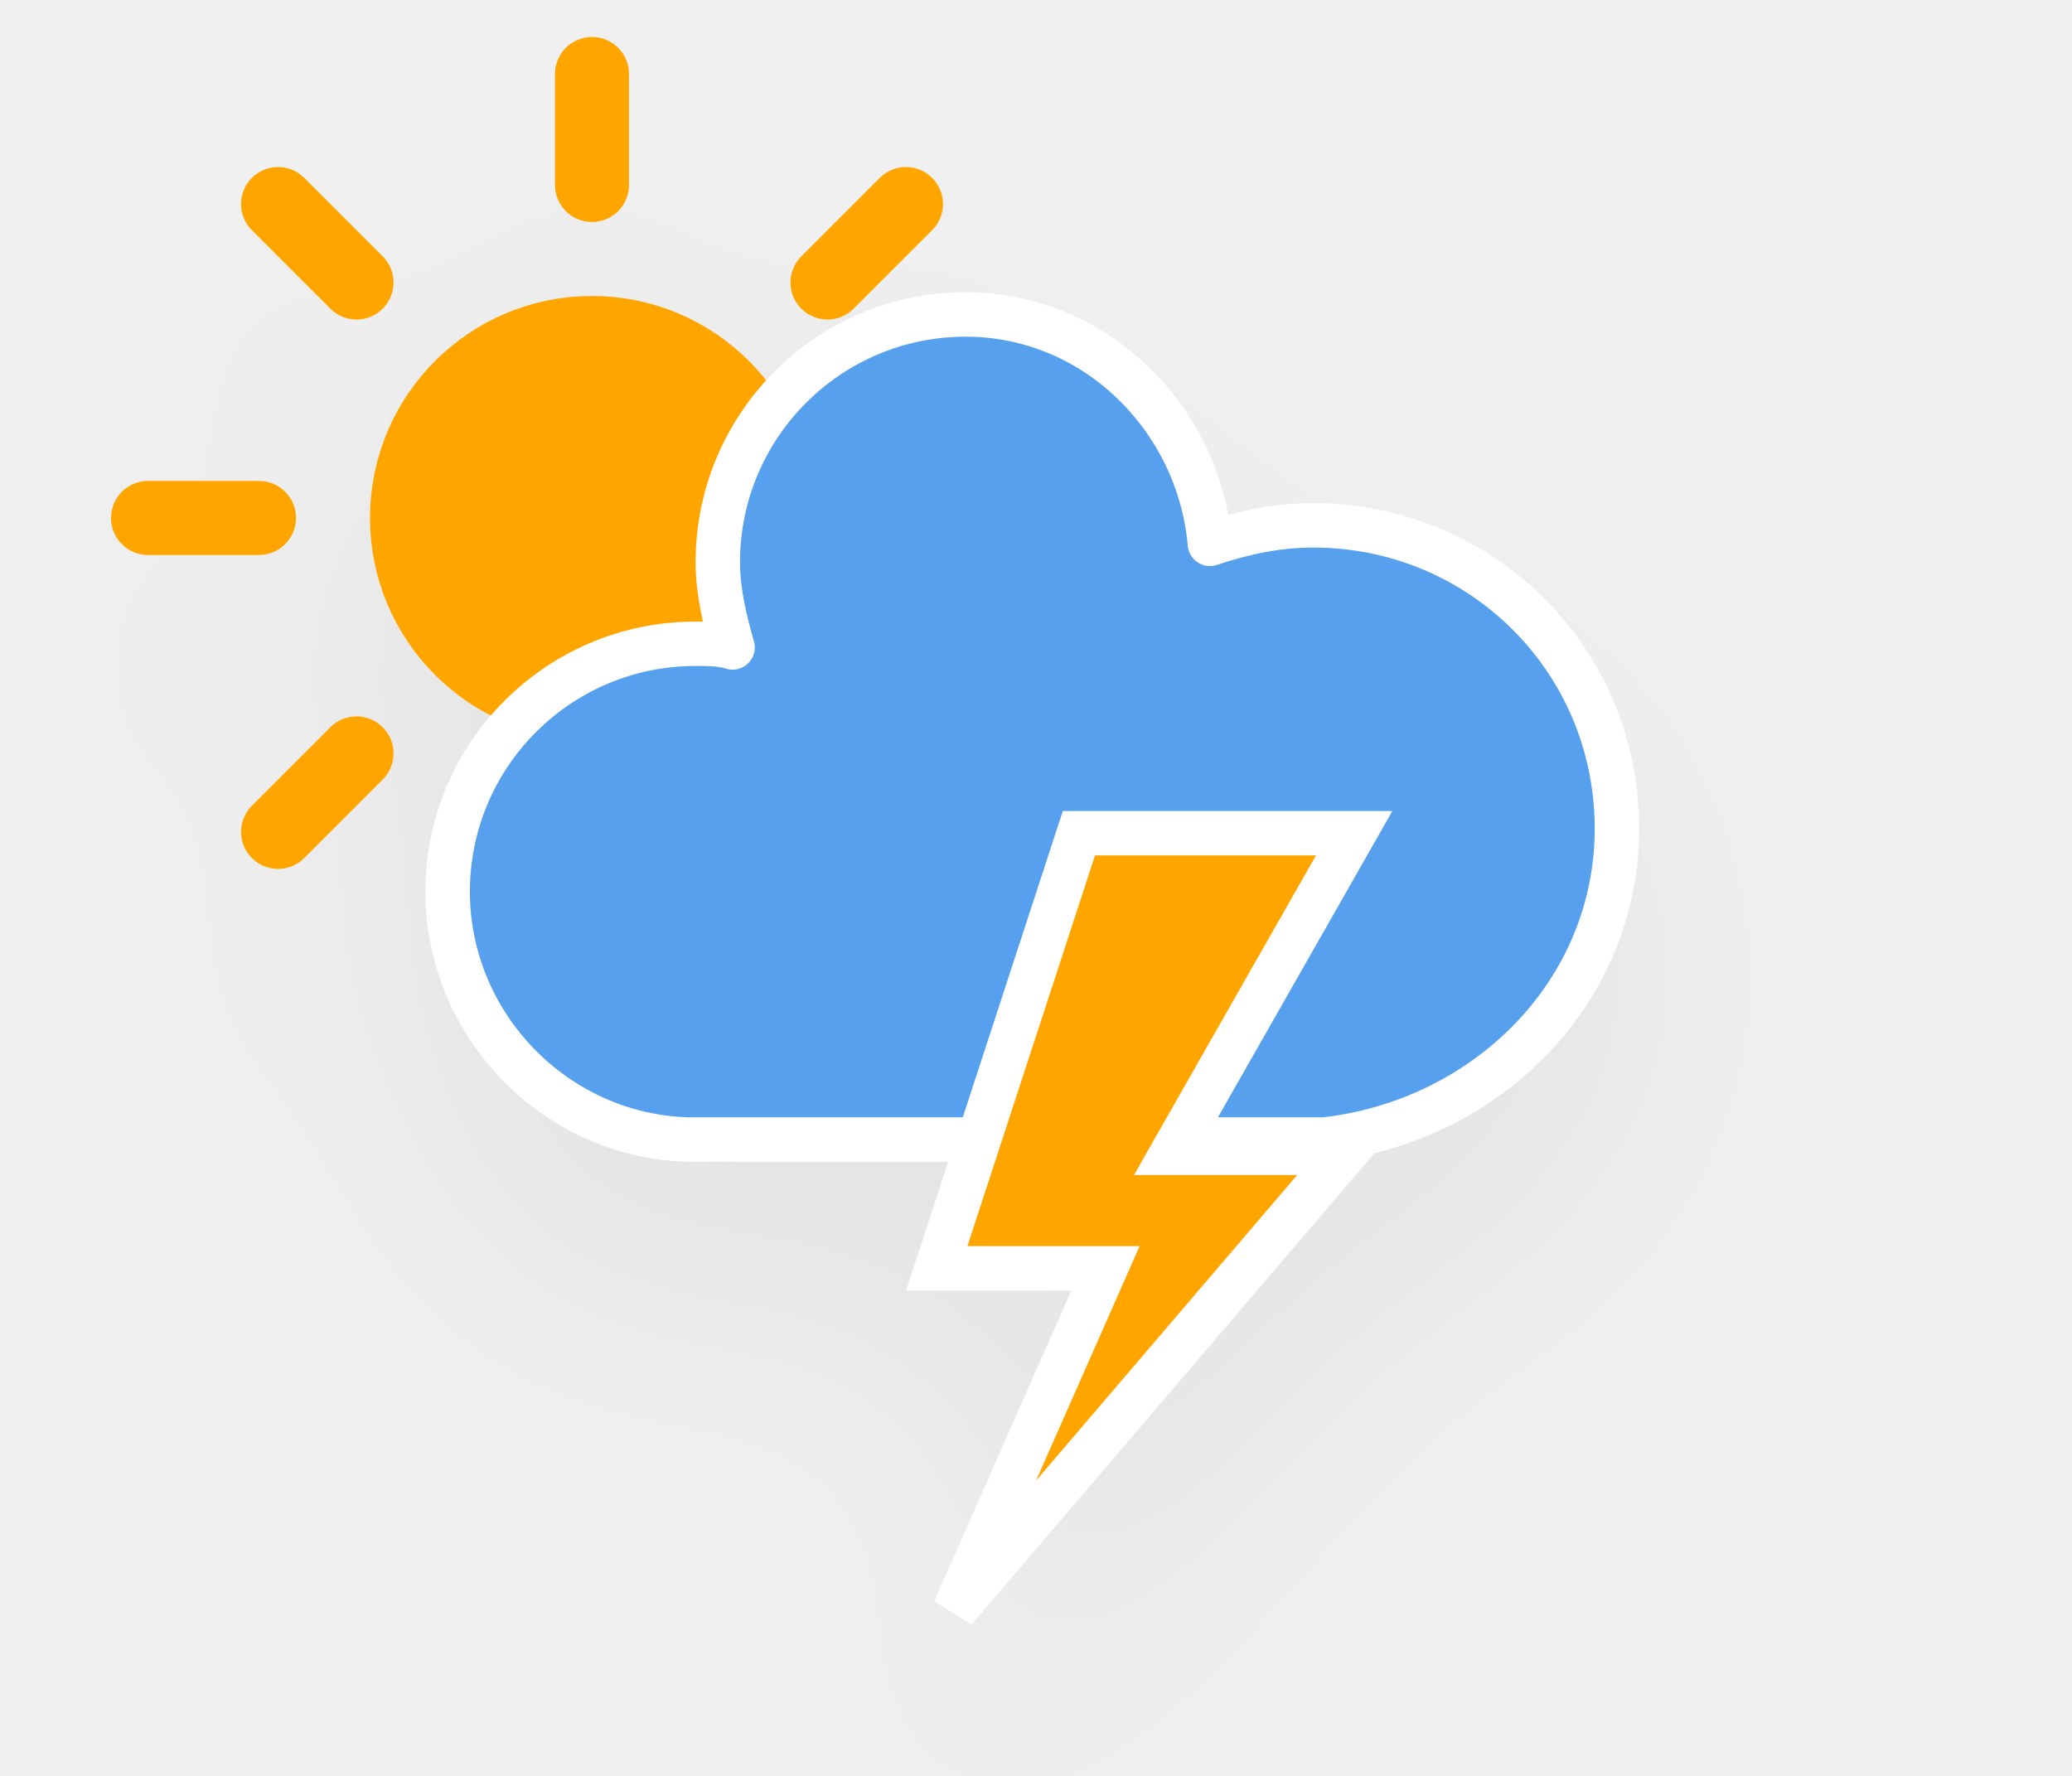
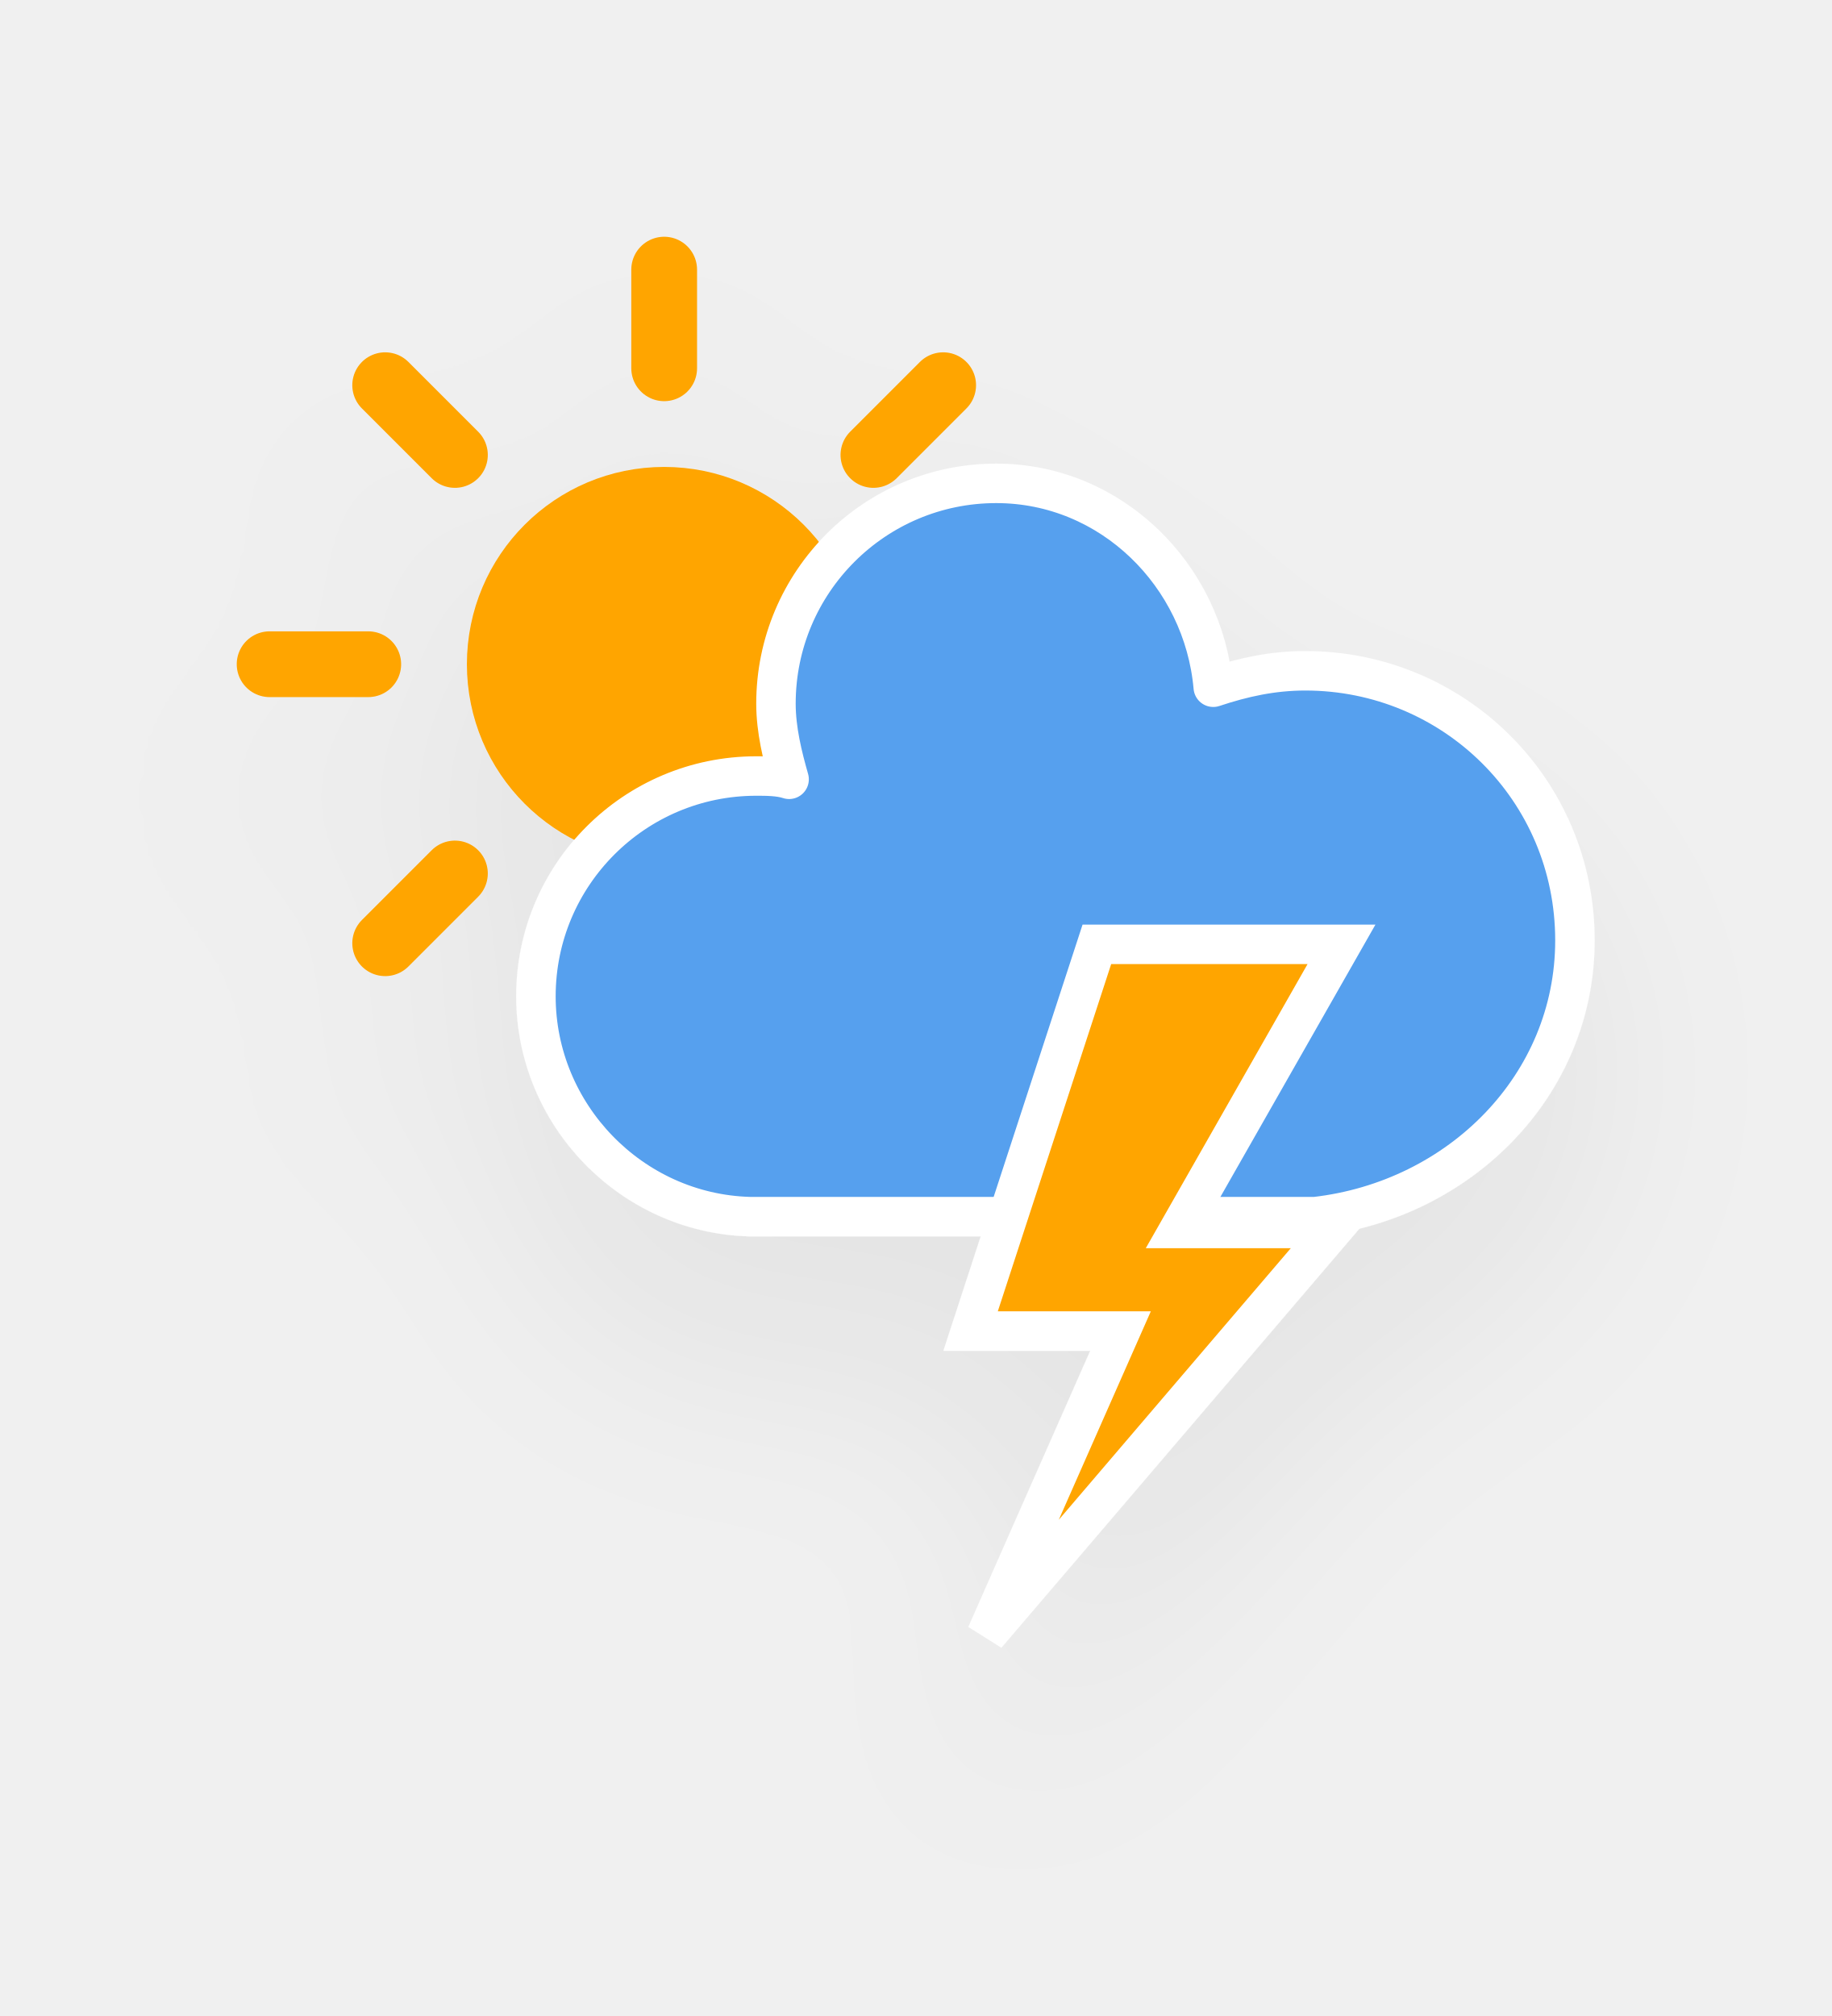
- <svg xmlns="http://www.w3.org/2000/svg" width="56" height="48" version="1.1">
-   <defs>
-     <filter id="blur" x="-.207" y="-.198" width="1.403" height="1.477">
-       <feGaussianBlur in="SourceAlpha" stdDeviation="3" />
-       <feOffset dx="0" dy="4" result="offsetblur" />
-       <feComponentTransfer>
-         <feFuncA slope="0.05" type="linear" />
+ <svg xmlns="http://www.w3.org/2000/svg" width="55.7" height="61.31" version="1.1" id="svg13">
+   <defs id="defs2">
+     <filter id="blur" x="-0.207" y="-0.197" width="1.403" height="1.477">
+       <feGaussianBlur in="SourceAlpha" stdDeviation="3" id="feGaussianBlur1" />
+       <feOffset dx="0" dy="4" result="offsetblur" id="feOffset1" />
+       <feComponentTransfer id="feComponentTransfer1">
+         <feFuncA slope="0.05" type="linear" id="feFuncA1" />
      </feComponentTransfer>
-       <feMerge>
-         <feMergeNode />
-         <feMergeNode in="SourceGraphic" />
+       <feMerge id="feMerge2">
+         <feMergeNode id="feMergeNode1" />
+         <feMergeNode in="SourceGraphic" id="feMergeNode2" />
      </feMerge>
    </filter>
-     <style type="text/css">
-       
+     <style type="text/css" id="style2">
      /*
** CLOUDS
*/
      @keyframes am-weather-cloud-3 {
        0% {
          -webkit-transform: translate(-5px, 0px);
          -moz-transform: translate(-5px, 0px);
          -ms-transform: translate(-5px, 0px);
          transform: translate(-5px, 0px);
        }

        50% {
          -webkit-transform: translate(10px, 0px);
          -moz-transform: translate(10px, 0px);
          -ms-transform: translate(10px, 0px);
          transform: translate(10px, 0px);
        }

        100% {
          -webkit-transform: translate(-5px, 0px);
          -moz-transform: translate(-5px, 0px);
          -ms-transform: translate(-5px, 0px);
          transform: translate(-5px, 0px);
        }
      }

      .am-weather-cloud-3 {
        -webkit-animation-name: am-weather-cloud-3;
        -moz-animation-name: am-weather-cloud-3;
        animation-name: am-weather-cloud-3;
        -webkit-animation-duration: 7s;
        -moz-animation-duration: 7s;
        animation-duration: 7s;
        -webkit-animation-timing-function: linear;
        -moz-animation-timing-function: linear;
        animation-timing-function: linear;
        -webkit-animation-iteration-count: infinite;
        -moz-animation-iteration-count: infinite;
        animation-iteration-count: infinite;
      }

      @keyframes am-weather-cloud-2 {
        0% {
          -webkit-transform: translate(0px, 0px);
          -moz-transform: translate(0px, 0px);
          -ms-transform: translate(0px, 0px);
          transform: translate(0px, 0px);
        }

        50% {
          -webkit-transform: translate(2px, 0px);
          -moz-transform: translate(2px, 0px);
          -ms-transform: translate(2px, 0px);
          transform: translate(2px, 0px);
        }

        100% {
          -webkit-transform: translate(0px, 0px);
          -moz-transform: translate(0px, 0px);
          -ms-transform: translate(0px, 0px);
          transform: translate(0px, 0px);
        }
      }

      .am-weather-cloud-2 {
        -webkit-animation-name: am-weather-cloud-2;
        -moz-animation-name: am-weather-cloud-2;
        animation-name: am-weather-cloud-2;
        -webkit-animation-duration: 3s;
        -moz-animation-duration: 3s;
        animation-duration: 3s;
        -webkit-animation-timing-function: linear;
        -moz-animation-timing-function: linear;
        animation-timing-function: linear;
        -webkit-animation-iteration-count: infinite;
        -moz-animation-iteration-count: infinite;
        animation-iteration-count: infinite;
      }

      /*
** SUN
*/
      @keyframes am-weather-sun {
        0% {
          -webkit-transform: rotate(0deg);
          -moz-transform: rotate(0deg);
          -ms-transform: rotate(0deg);
          transform: rotate(0deg);
        }

        100% {
          -webkit-transform: rotate(360deg);
          -moz-transform: rotate(360deg);
          -ms-transform: rotate(360deg);
          transform: rotate(360deg);
        }
      }

      .am-weather-sun {
        -webkit-animation-name: am-weather-sun;
        -moz-animation-name: am-weather-sun;
        -ms-animation-name: am-weather-sun;
        animation-name: am-weather-sun;
        -webkit-animation-duration: 9s;
        -moz-animation-duration: 9s;
        -ms-animation-duration: 9s;
        animation-duration: 9s;
        -webkit-animation-timing-function: linear;
        -moz-animation-timing-function: linear;
        -ms-animation-timing-function: linear;
        animation-timing-function: linear;
        -webkit-animation-iteration-count: infinite;
        -moz-animation-iteration-count: infinite;
        -ms-animation-iteration-count: infinite;
        animation-iteration-count: infinite;
      }

      @keyframes am-weather-sun-shiny {
        0% {
          stroke-dasharray: 3px 10px;
          stroke-dashoffset: 0px;
        }

        50% {
          stroke-dasharray: 0.1px 10px;
          stroke-dashoffset: -1px;
        }

        100% {
          stroke-dasharray: 3px 10px;
          stroke-dashoffset: 0px;
        }
      }

      .am-weather-sun-shiny line {
        -webkit-animation-name: am-weather-sun-shiny;
        -moz-animation-name: am-weather-sun-shiny;
        -ms-animation-name: am-weather-sun-shiny;
        animation-name: am-weather-sun-shiny;
        -webkit-animation-duration: 2s;
        -moz-animation-duration: 2s;
        -ms-animation-duration: 2s;
        animation-duration: 2s;
        -webkit-animation-timing-function: linear;
        -moz-animation-timing-function: linear;
        -ms-animation-timing-function: linear;
        animation-timing-function: linear;
        -webkit-animation-iteration-count: infinite;
        -moz-animation-iteration-count: infinite;
        -ms-animation-iteration-count: infinite;
        animation-iteration-count: infinite;
      }

      /*
** STROKE
*/
      @keyframes am-weather-stroke {
        0% {
          -webkit-transform: translate(0.0px, 0.0px);
          -moz-transform: translate(0.0px, 0.0px);
          -ms-transform: translate(0.0px, 0.0px);
          transform: translate(0.0px, 0.0px);
        }

        2% {
          -webkit-transform: translate(0.3px, 0.0px);
          -moz-transform: translate(0.3px, 0.0px);
          -ms-transform: translate(0.3px, 0.0px);
          transform: translate(0.3px, 0.0px);
        }

        4% {
          -webkit-transform: translate(0.0px, 0.0px);
          -moz-transform: translate(0.0px, 0.0px);
          -ms-transform: translate(0.0px, 0.0px);
          transform: translate(0.0px, 0.0px);
        }

        6% {
          -webkit-transform: translate(0.5px, 0.4px);
          -moz-transform: translate(0.5px, 0.4px);
          -ms-transform: translate(0.5px, 0.4px);
          transform: translate(0.5px, 0.4px);
        }

        8% {
          -webkit-transform: translate(0.0px, 0.0px);
          -moz-transform: translate(0.0px, 0.0px);
          -ms-transform: translate(0.0px, 0.0px);
          transform: translate(0.0px, 0.0px);
        }

        10% {
          -webkit-transform: translate(0.3px, 0.0px);
          -moz-transform: translate(0.3px, 0.0px);
          -ms-transform: translate(0.3px, 0.0px);
          transform: translate(0.3px, 0.0px);
        }

        12% {
          -webkit-transform: translate(0.0px, 0.0px);
          -moz-transform: translate(0.0px, 0.0px);
          -ms-transform: translate(0.0px, 0.0px);
          transform: translate(0.0px, 0.0px);
        }

        14% {
          -webkit-transform: translate(0.3px, 0.0px);
          -moz-transform: translate(0.3px, 0.0px);
          -ms-transform: translate(0.3px, 0.0px);
          transform: translate(0.3px, 0.0px);
        }

        16% {
          -webkit-transform: translate(0.0px, 0.0px);
          -moz-transform: translate(0.0px, 0.0px);
          -ms-transform: translate(0.0px, 0.0px);
          transform: translate(0.0px, 0.0px);
        }

        18% {
          -webkit-transform: translate(0.3px, 0.0px);
          -moz-transform: translate(0.3px, 0.0px);
          -ms-transform: translate(0.3px, 0.0px);
          transform: translate(0.3px, 0.0px);
        }

        20% {
          -webkit-transform: translate(0.0px, 0.0px);
          -moz-transform: translate(0.0px, 0.0px);
          -ms-transform: translate(0.0px, 0.0px);
          transform: translate(0.0px, 0.0px);
        }

        22% {
          -webkit-transform: translate(1px, 0.0px);
          -moz-transform: translate(1px, 0.0px);
          -ms-transform: translate(1px, 0.0px);
          transform: translate(1px, 0.0px);
        }

        24% {
          -webkit-transform: translate(0.0px, 0.0px);
          -moz-transform: translate(0.0px, 0.0px);
          -ms-transform: translate(0.0px, 0.0px);
          transform: translate(0.0px, 0.0px);
        }

        26% {
          -webkit-transform: translate(-1px, 0.0px);
          -moz-transform: translate(-1px, 0.0px);
          -ms-transform: translate(-1px, 0.0px);
          transform: translate(-1px, 0.0px);

        }

        28% {
          -webkit-transform: translate(0.0px, 0.0px);
          -moz-transform: translate(0.0px, 0.0px);
          -ms-transform: translate(0.0px, 0.0px);
          transform: translate(0.0px, 0.0px);
        }

        40% {
          fill: orange;
          -webkit-transform: translate(0.0px, 0.0px);
          -moz-transform: translate(0.0px, 0.0px);
          -ms-transform: translate(0.0px, 0.0px);
          transform: translate(0.0px, 0.0px);
        }

        65% {
          fill: white;
          -webkit-transform: translate(-1px, 5.0px);
          -moz-transform: translate(-1px, 5.0px);
          -ms-transform: translate(-1px, 5.0px);
          transform: translate(-1px, 5.0px);
        }

        61% {
          fill: orange;
        }

        100% {
          -webkit-transform: translate(0.0px, 0.0px);
          -moz-transform: translate(0.0px, 0.0px);
          -ms-transform: translate(0.0px, 0.0px);
          transform: translate(0.0px, 0.0px);
        }
      }

      .am-weather-stroke {
        -webkit-animation-name: am-weather-stroke;
        -moz-animation-name: am-weather-stroke;
        animation-name: am-weather-stroke;
        -webkit-animation-duration: 1.11s;
        -moz-animation-duration: 1.11s;
        animation-duration: 1.11s;
        -webkit-animation-timing-function: linear;
        -moz-animation-timing-function: linear;
        animation-timing-function: linear;
        -webkit-animation-iteration-count: infinite;
        -moz-animation-iteration-count: infinite;
        animation-iteration-count: infinite;
      }
-       
-     </style>
+       </style>
  </defs>
-   <g id="thunder" transform="translate(16,-2)" filter="url(#blur)">
-     <g transform="translate(0,16)">
-       <g class="am-weather-sun" style="-moz-animation-duration:9s;-moz-animation-iteration-count:infinite;-moz-animation-name:am-weather-sun;-moz-animation-timing-function:linear;-ms-animation-duration:9s;-ms-animation-iteration-count:infinite;-ms-animation-name:am-weather-sun;-ms-animation-timing-function:linear;-webkit-animation-duration:9s;-webkit-animation-iteration-count:infinite;-webkit-animation-name:am-weather-sun;-webkit-animation-timing-function:linear">
-         <line transform="translate(0,9)" y2="3" fill="none" stroke="#ffa500" stroke-linecap="round" stroke-width="2" />
-         <g transform="rotate(45)">
-           <line transform="translate(0,9)" y2="3" fill="none" stroke="#ffa500" stroke-linecap="round" stroke-width="2" />
-         </g>
-         <g transform="rotate(90)">
-           <line transform="translate(0,9)" y2="3" fill="none" stroke="#ffa500" stroke-linecap="round" stroke-width="2" />
-         </g>
-         <g transform="rotate(135)">
-           <line transform="translate(0,9)" y2="3" fill="none" stroke="#ffa500" stroke-linecap="round" stroke-width="2" />
-         </g>
-         <g transform="scale(-1)">
-           <line transform="translate(0,9)" y2="3" fill="none" stroke="#ffa500" stroke-linecap="round" stroke-width="2" />
-         </g>
-         <g transform="rotate(225)">
-           <line transform="translate(0,9)" y2="3" fill="none" stroke="#ffa500" stroke-linecap="round" stroke-width="2" />
-         </g>
-         <g transform="rotate(-90)">
-           <line transform="translate(0,9)" y2="3" fill="none" stroke="#ffa500" stroke-linecap="round" stroke-width="2" />
-         </g>
-         <g transform="rotate(-45)">
-           <line transform="translate(0,9)" y2="3" fill="none" stroke="#ffa500" stroke-linecap="round" stroke-width="2" />
-         </g>
-         <circle r="5" fill="#ffa500" stroke="#ffa500" stroke-width="2" />
+   <g id="thunder" transform="translate(20.2,4.2)" filter="url(#blur)">
+     <g transform="translate(0,16)" id="g11">
+       <g class="am-weather-sun" style="-moz-animation-duration:9s;-moz-animation-iteration-count:infinite;-moz-animation-name:am-weather-sun;-moz-animation-timing-function:linear;-ms-animation-duration:9s;-ms-animation-iteration-count:infinite;-ms-animation-name:am-weather-sun;-ms-animation-timing-function:linear;-webkit-animation-duration:9s;-webkit-animation-iteration-count:infinite;-webkit-animation-name:am-weather-sun;-webkit-animation-timing-function:linear" id="g10">
+         <line transform="translate(0,9)" y2="3" fill="none" stroke="#ffa500" stroke-linecap="round" stroke-width="2" id="line2" x1="0" y1="0" x2="0" />
+         <g transform="rotate(45)" id="g3">
+           <line transform="translate(0,9)" y2="3" fill="none" stroke="#ffa500" stroke-linecap="round" stroke-width="2" id="line3" x1="0" y1="0" x2="0" />
+         </g>
+         <g transform="rotate(90)" id="g4">
+           <line transform="translate(0,9)" y2="3" fill="none" stroke="#ffa500" stroke-linecap="round" stroke-width="2" id="line4" x1="0" y1="0" x2="0" />
+         </g>
+         <g transform="rotate(135)" id="g5">
+           <line transform="translate(0,9)" y2="3" fill="none" stroke="#ffa500" stroke-linecap="round" stroke-width="2" id="line5" x1="0" y1="0" x2="0" />
+         </g>
+         <g transform="scale(-1)" id="g6">
+           <line transform="translate(0,9)" y2="3" fill="none" stroke="#ffa500" stroke-linecap="round" stroke-width="2" id="line6" x1="0" y1="0" x2="0" />
+         </g>
+         <g transform="rotate(-135)" id="g7">
+           <line transform="translate(0,9)" y2="3" fill="none" stroke="#ffa500" stroke-linecap="round" stroke-width="2" id="line7" x1="0" y1="0" x2="0" />
+         </g>
+         <g transform="rotate(-90)" id="g8">
+           <line transform="translate(0,9)" y2="3" fill="none" stroke="#ffa500" stroke-linecap="round" stroke-width="2" id="line8" x1="0" y1="0" x2="0" />
+         </g>
+         <g transform="rotate(-45)" id="g9">
+           <line transform="translate(0,9)" y2="3" fill="none" stroke="#ffa500" stroke-linecap="round" stroke-width="2" id="line9" x1="0" y1="0" x2="0" />
+         </g>
+         <circle r="5" fill="#ffa500" stroke="#ffa500" stroke-width="2" id="circle9" cx="0" cy="0" />
      </g>
    </g>
-     <g class="am-weather-cloud-3">
-       <path transform="translate(-20,-11)" d="m47.7 35.4c0-4.6-3.7-8.2-8.2-8.2-1 0-1.9 0.2-2.8 0.5-0.3-3.4-3.1-6.2-6.6-6.2-3.7 0-6.7 3-6.7 6.7 0 0.8 0.2 1.6 0.4 2.3-0.3-0.1-0.7-0.1-1-0.1-3.7 0-6.7 3-6.7 6.7 0 3.6 2.9 6.6 6.5 6.7h17.2c4.4-0.5 7.9-4 7.9-8.4z" fill="#57a0ee" stroke="#fff" stroke-linejoin="round" stroke-width="1.2" />
+     <g class="am-weather-cloud-3" id="g12" style="-moz-animation-duration:7s;-moz-animation-iteration-count:infinite;-moz-animation-name:am-weather-cloud-3;-moz-animation-timing-function:linear;-webkit-animation-duration:7s;-webkit-animation-iteration-count:infinite;-webkit-animation-name:am-weather-cloud-3;-webkit-animation-timing-function:linear">
+       <path transform="translate(-20,-11)" d="m 47.7,35.4 c 0,-4.6 -3.7,-8.2 -8.2,-8.2 -1,0 -1.9,0.2 -2.8,0.5 -0.3,-3.4 -3.1,-6.2 -6.6,-6.2 -3.7,0 -6.7,3 -6.7,6.7 0,0.8 0.2,1.6 0.4,2.3 -0.3,-0.1 -0.7,-0.1 -1,-0.1 -3.7,0 -6.7,3 -6.7,6.7 0,3.6 2.9,6.6 6.5,6.7 h 17.2 c 4.4,-0.5 7.9,-4 7.9,-8.4 z" fill="#57a0ee" stroke="#ffffff" stroke-linejoin="round" stroke-width="1.2" id="path11" />
    </g>
-     <g class="am-weather-lightning" transform="matrix(1.2,0,0,1.2,-4,28)">
-       <polygon class="am-weather-stroke" points="11.1 6.9 14.3 -2.9 20.5 -2.9 16.4 4.3 20.3 4.3 11.5 14.6 14.9 6.9" fill="#ffa500" stroke="#fff" style="-moz-animation-duration:1.11s;-moz-animation-iteration-count:infinite;-moz-animation-name:am-weather-stroke;-moz-animation-timing-function:linear;-webkit-animation-duration:1.11s;-webkit-animation-iteration-count:infinite;-webkit-animation-name:am-weather-stroke;-webkit-animation-timing-function:linear" />
+     <g class="am-weather-lightning" transform="matrix(1.2,0,0,1.2,-4,28)" id="g13">
+       <polygon class="am-weather-stroke" points="20.5,-2.9 16.4,4.3 20.3,4.3 11.5,14.6 14.9,6.9 11.1,6.9 14.3,-2.9 " fill="#ffa500" stroke="#ffffff" style="-moz-animation-duration:1.11s;-moz-animation-iteration-count:infinite;-moz-animation-name:am-weather-stroke;-moz-animation-timing-function:linear;-webkit-animation-duration:1.11s;-webkit-animation-iteration-count:infinite;-webkit-animation-name:am-weather-stroke;-webkit-animation-timing-function:linear" id="polygon12" />
    </g>
  </g>
</svg>
